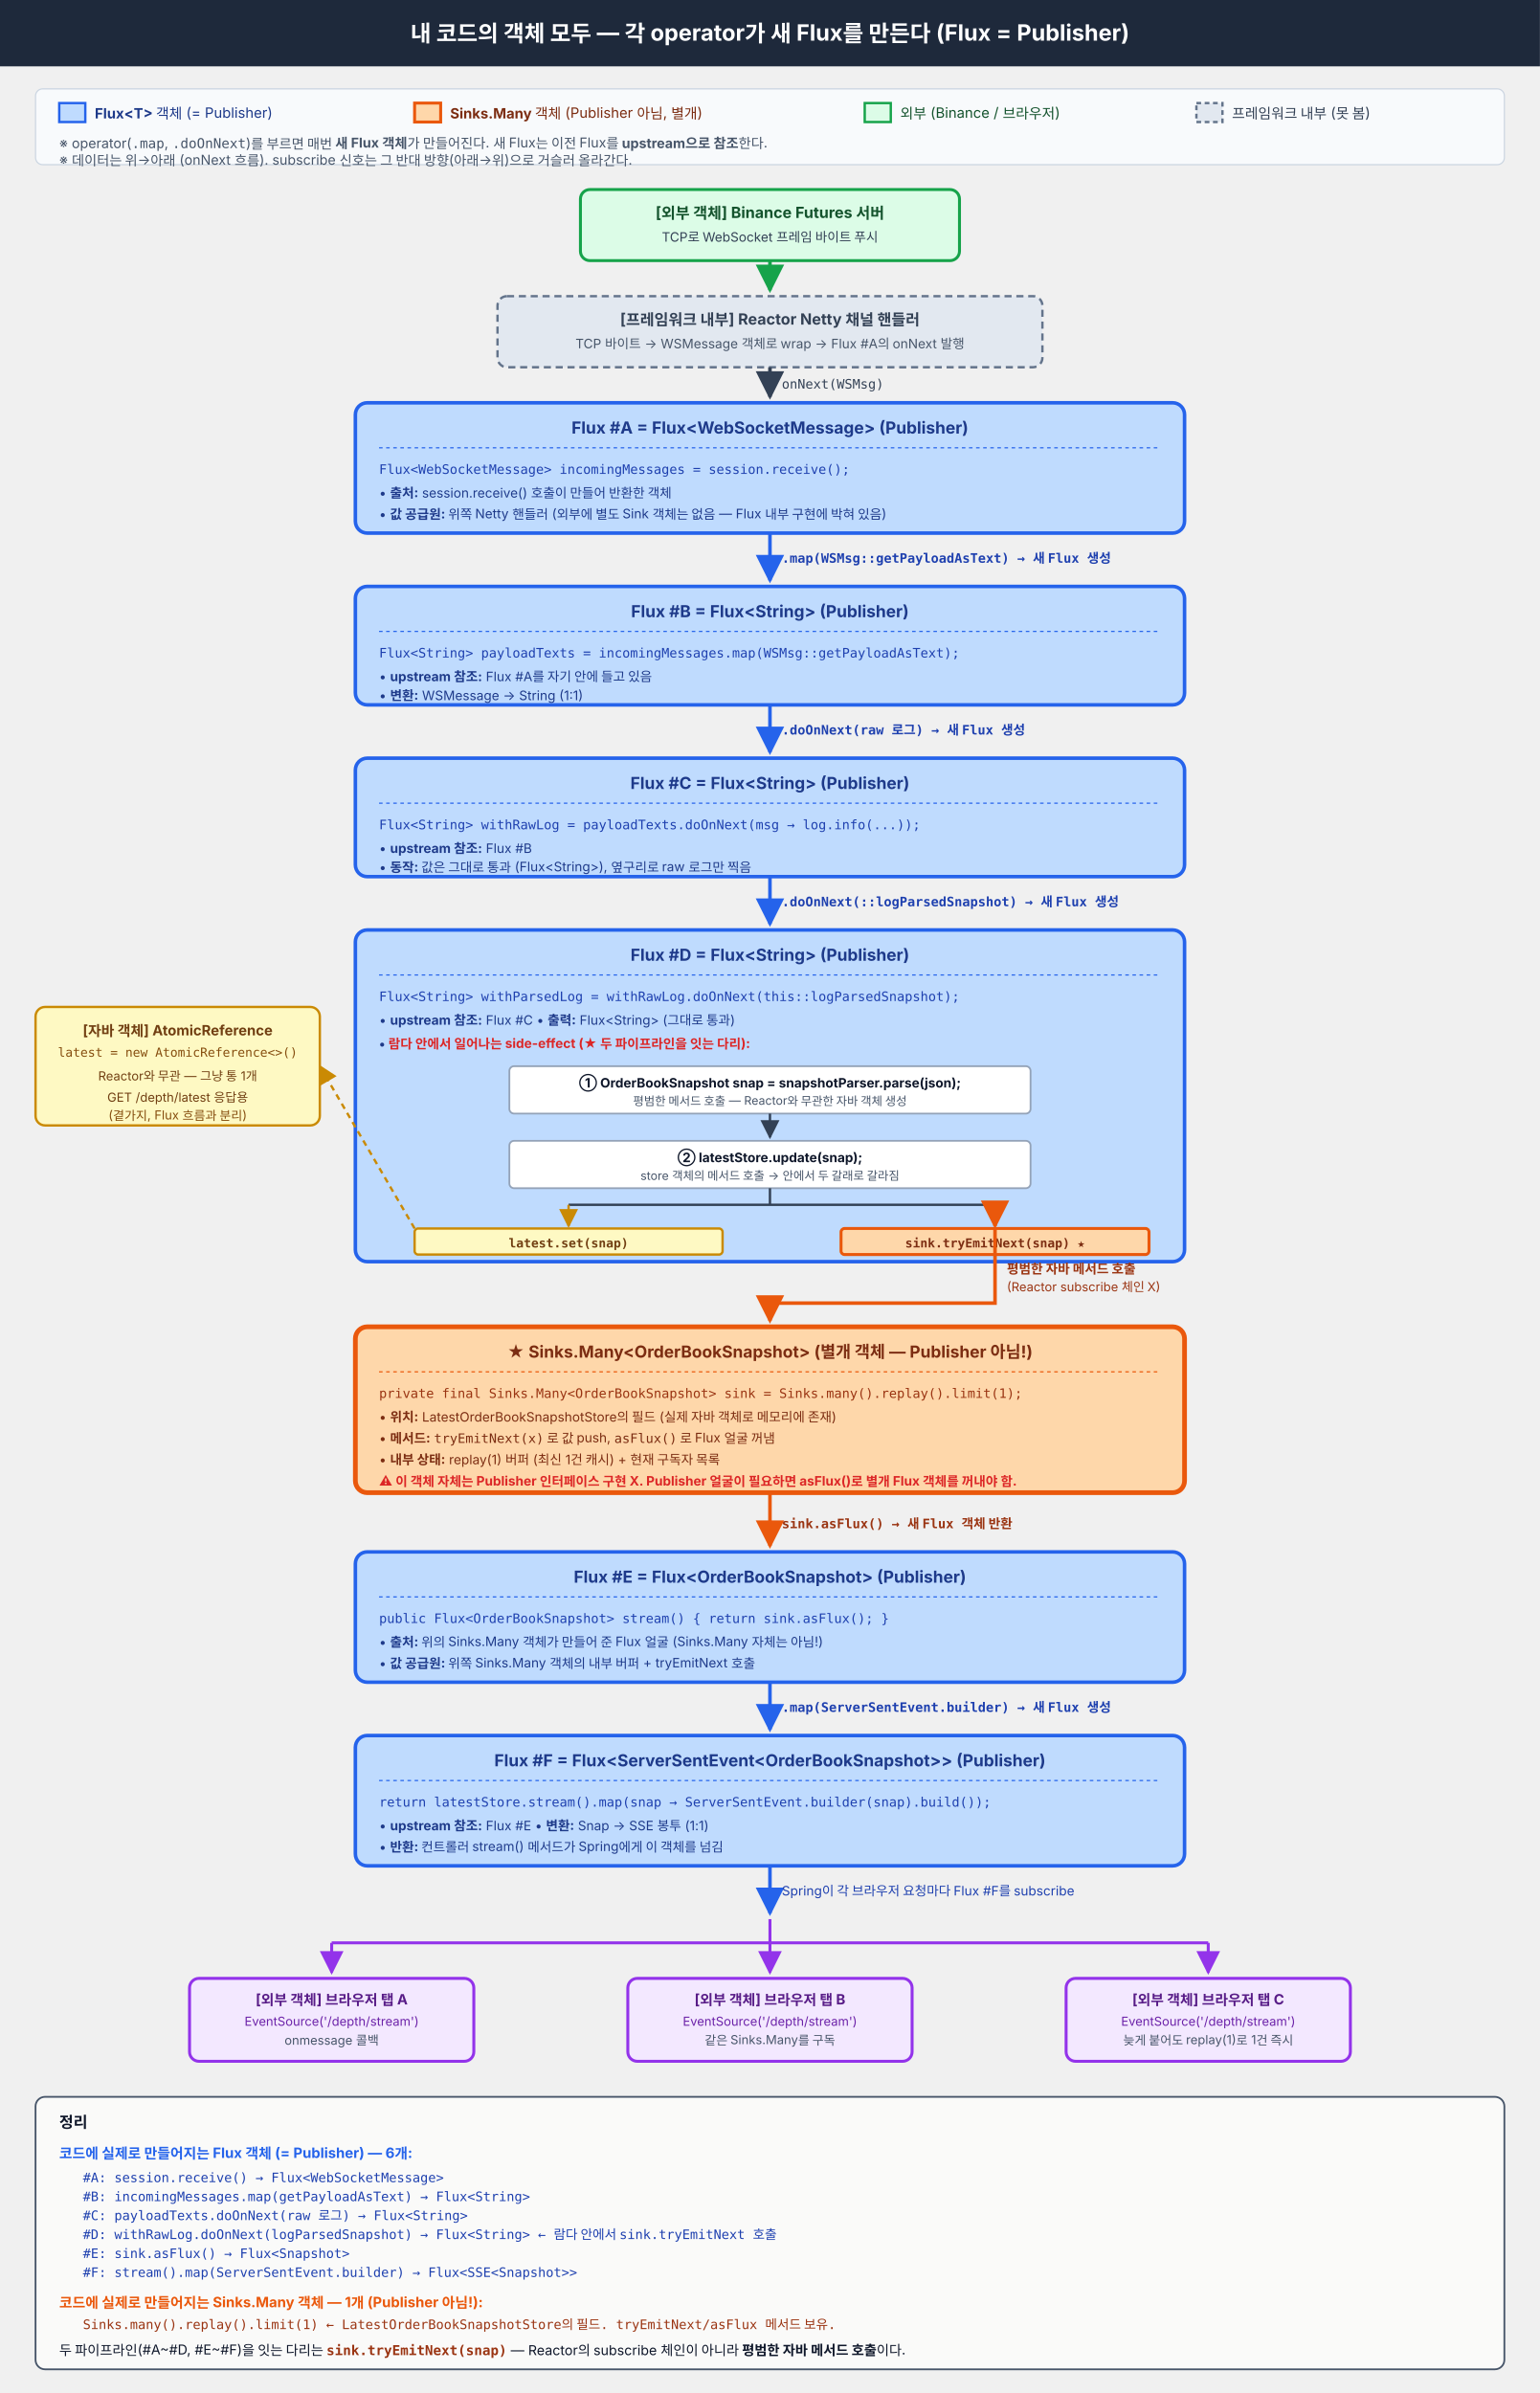
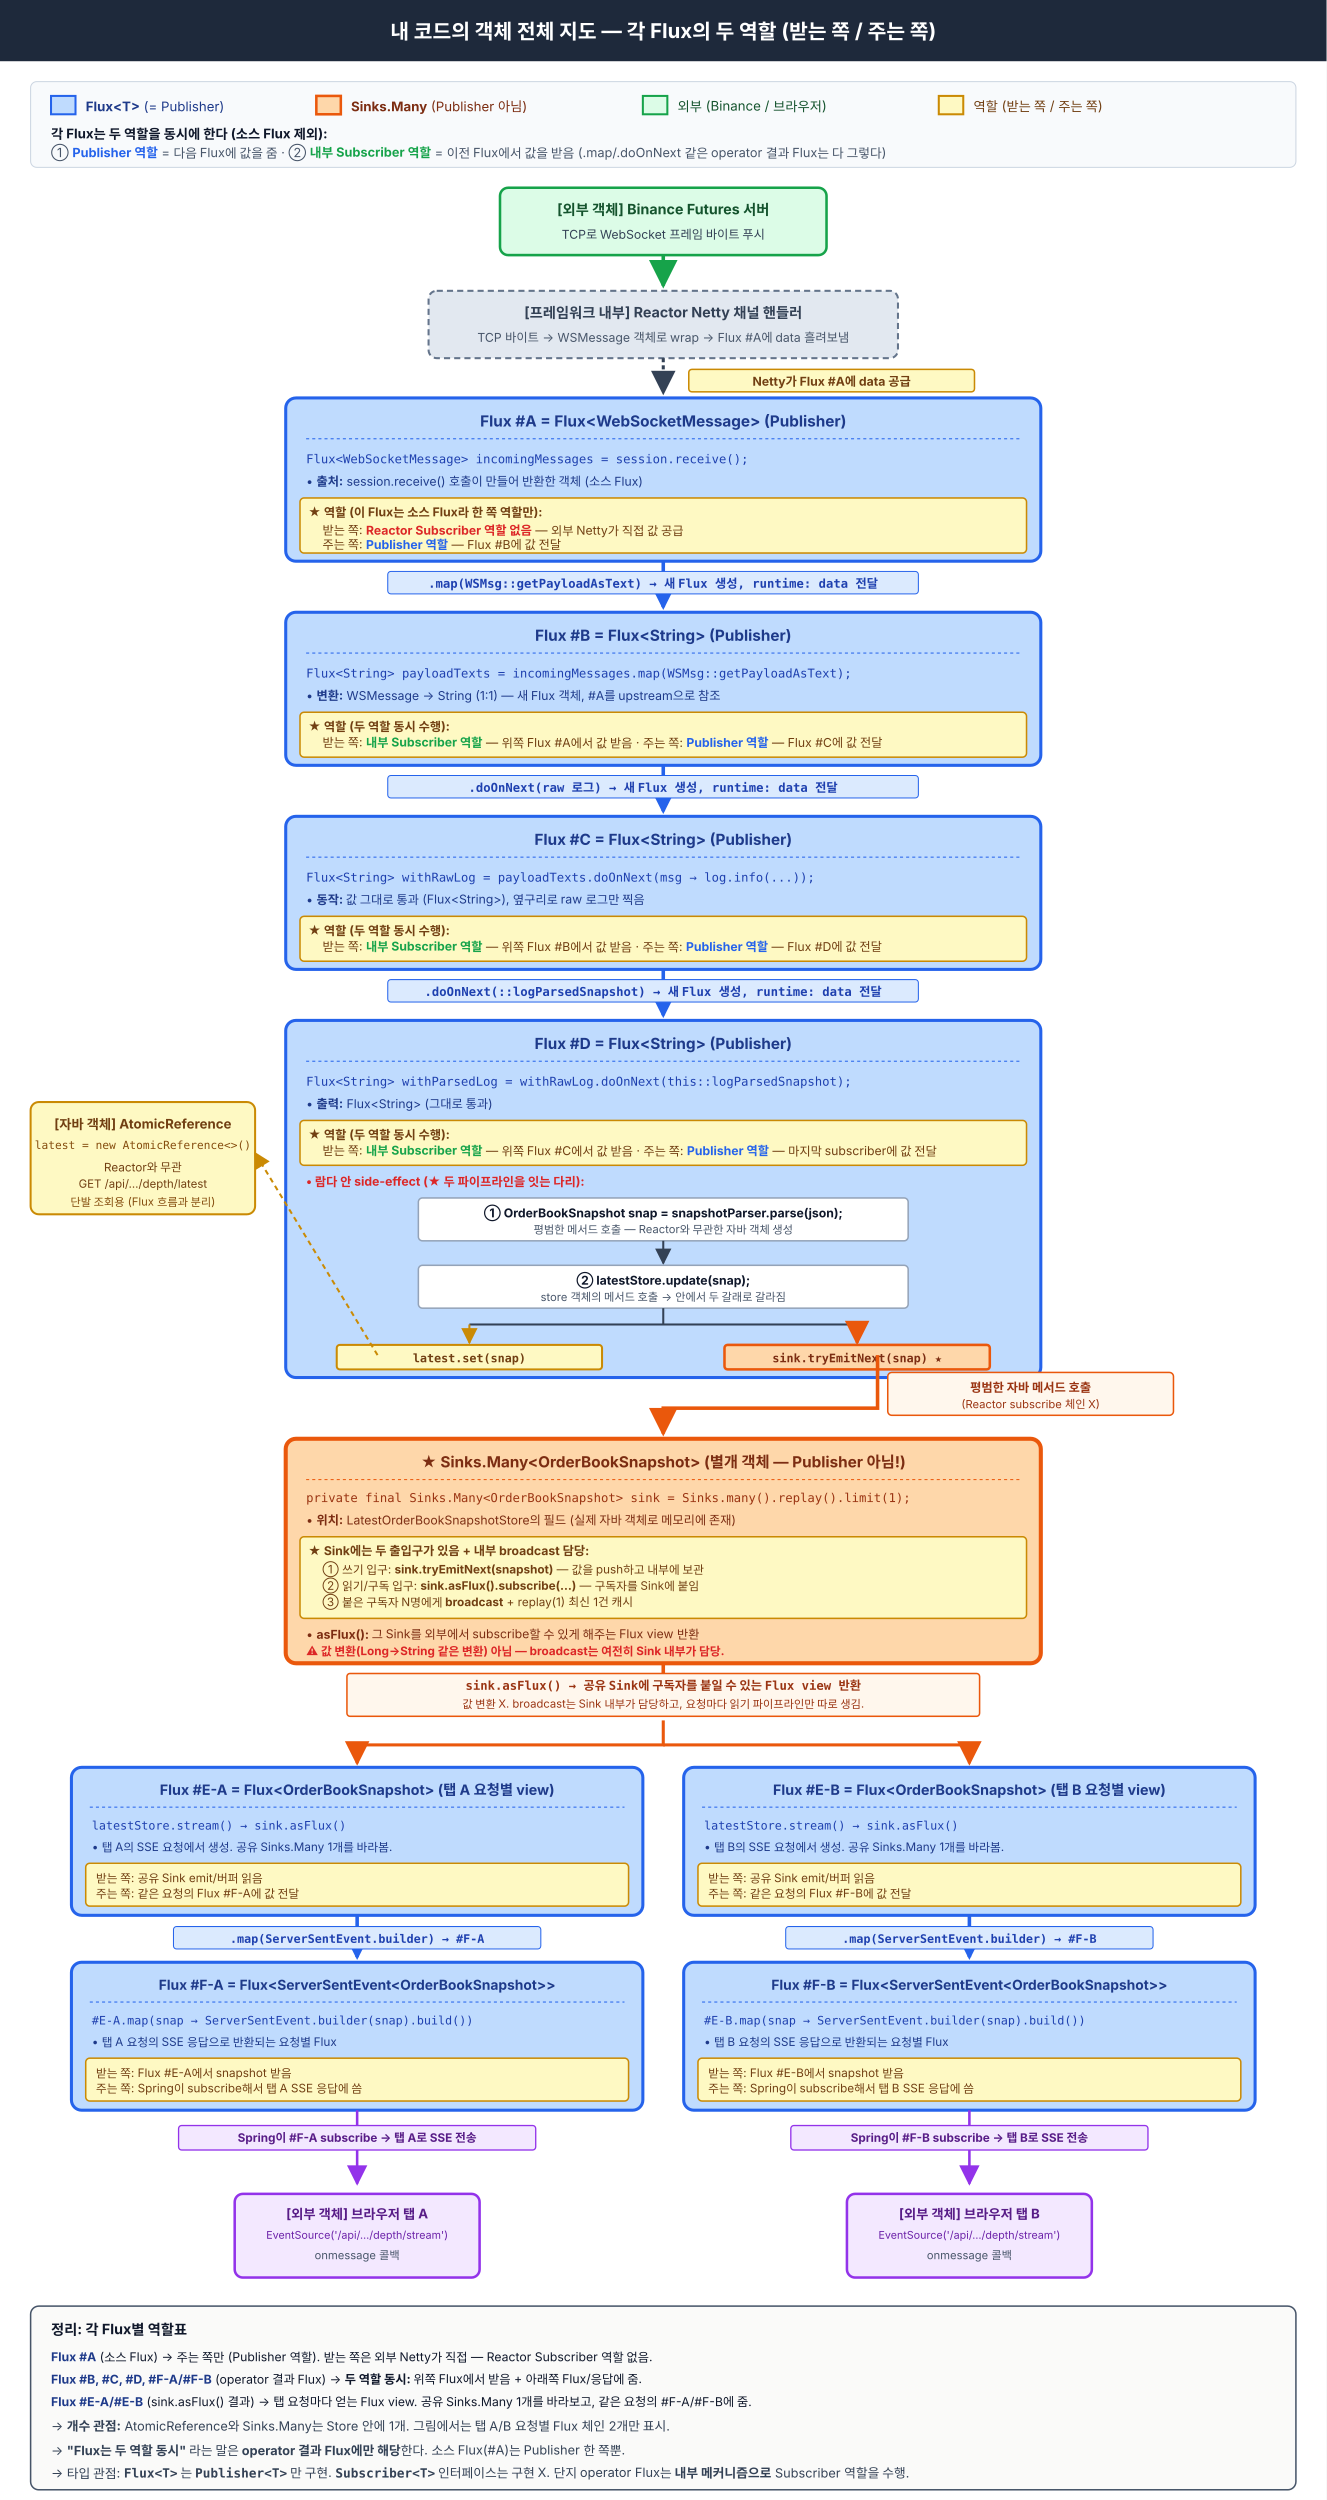
- <svg xmlns="http://www.w3.org/2000/svg" viewBox="0 0 1300 2020" font-family="ui-sans-serif, -apple-system, system-ui, sans-serif" text-rendering="geometricPrecision" shape-rendering="geometricPrecision">
+ <svg xmlns="http://www.w3.org/2000/svg" viewBox="0 0 1300 2450" font-family="ui-sans-serif, -apple-system, system-ui, sans-serif" text-rendering="geometricPrecision" shape-rendering="geometricPrecision">
  <defs>
    <marker id="arr-dark" viewBox="0 0 10 10" refX="9" refY="5" markerWidth="8" markerHeight="8" orient="auto">
      <path d="M0,0 L10,5 L0,10 z" fill="#334155" />
    </marker>
    <marker id="arr-orange" viewBox="0 0 10 10" refX="9" refY="5" markerWidth="8" markerHeight="8" orient="auto">
      <path d="M0,0 L10,5 L0,10 z" fill="#ea580c" />
    </marker>
    <marker id="arr-blue" viewBox="0 0 10 10" refX="9" refY="5" markerWidth="8" markerHeight="8" orient="auto">
      <path d="M0,0 L10,5 L0,10 z" fill="#2563eb" />
    </marker>
    <marker id="arr-green" viewBox="0 0 10 10" refX="9" refY="5" markerWidth="8" markerHeight="8" orient="auto">
      <path d="M0,0 L10,5 L0,10 z" fill="#16a34a" />
    </marker>
    <marker id="arr-purple" viewBox="0 0 10 10" refX="9" refY="5" markerWidth="8" markerHeight="8" orient="auto">
      <path d="M0,0 L10,5 L0,10 z" fill="#9333ea" />
    </marker>
    <marker id="arr-yellow" viewBox="0 0 10 10" refX="9" refY="5" markerWidth="8" markerHeight="8" orient="auto">
      <path d="M0,0 L10,5 L0,10 z" fill="#ca8a04" />
    </marker>
  </defs>
-   <rect x="0" y="0" width="1300" height="56" fill="#1e293b" />
-   <text x="650" y="35" text-anchor="middle" font-size="19" font-weight="700" fill="white">
-     내 코드의 객체 모두 — 각 operator가 새 Flux를 만든다 (Flux = Publisher)
+   <rect x="0" y="0" width="1300" height="2450" fill="#ffffff" />
+   <rect x="0" y="0" width="1300" height="60" fill="#1e293b" />
+   <text x="650" y="38" text-anchor="middle" font-size="20" font-weight="700" fill="white">
+     내 코드의 객체 전체 지도 — 각 Flux의 두 역할 (받는 쪽 / 주는 쪽)
  </text>
-   <g transform="translate(30, 75)">
-     <rect width="1240" height="64" fill="#f8fafc" stroke="#cbd5e1" stroke-width="1" rx="6" />
-     <rect x="20" y="12" width="22" height="16" fill="#bfdbfe" stroke="#2563eb" stroke-width="2" />
-     <text x="50" y="25" font-size="12" fill="#1e3a8a">
-       <tspan font-weight="700">Flux&lt;T&gt;</tspan> 객체 (= Publisher)</text>
-     <rect x="320" y="12" width="22" height="16" fill="#fed7aa" stroke="#ea580c" stroke-width="2.5" />
-     <text x="350" y="25" font-size="12" fill="#7c2d12">
-       <tspan font-weight="700">Sinks.Many</tspan> 객체 (Publisher 아님, 별개)</text>
-     <rect x="700" y="12" width="22" height="16" fill="#dcfce7" stroke="#16a34a" stroke-width="2" />
-     <text x="730" y="25" font-size="12" fill="#14532d">외부 (Binance / 브라우저)</text>
-     <rect x="980" y="12" width="22" height="16" fill="#e2e8f0" stroke="#64748b" stroke-width="2" stroke-dasharray="4 3" />
-     <text x="1010" y="25" font-size="12" fill="#334155">프레임워크 내부 (못 봄)</text>
-     <text x="20" y="50" font-size="11.5" fill="#475569">
-       ※ operator(<tspan font-family="ui-monospace, monospace">.map</tspan>, <tspan font-family="ui-monospace, monospace">.doOnNext</tspan>)를 부르면 매번 <tspan font-weight="700">새 Flux 객체</tspan>가 만들어진다. 새 Flux는 이전 Flux를 <tspan font-weight="700">upstream으로 참조</tspan>한다.
-     </text>
-     <text x="20" y="64" font-size="11.5" fill="#475569">
-       ※ 데이터는 위→아래 (onNext 흐름). subscribe 신호는 그 반대 방향(아래→위)으로 거슬러 올라간다.
-     </text>
-   </g>
-   <g transform="translate(490, 160)">
-     <rect width="320" height="60" fill="#dcfce7" stroke="#16a34a" stroke-width="2.5" rx="8" />
-     <text x="160" y="24" text-anchor="middle" font-size="13" font-weight="700" fill="#14532d">[외부 객체] Binance Futures 서버</text>
-     <text x="160" y="44" text-anchor="middle" font-size="11" fill="#334155">TCP로 WebSocket 프레임 바이트 푸시</text>
-   </g>
-   <line x1="650" y1="220" x2="650" y2="245" stroke="#16a34a" stroke-width="3" marker-end="url(#arr-green)" />
-   <g transform="translate(420, 250)">
-     <rect width="460" height="60" fill="#e2e8f0" stroke="#64748b" stroke-width="2" stroke-dasharray="6 4" rx="8" />
-     <text x="230" y="24" text-anchor="middle" font-size="13" font-weight="700" fill="#334155">[프레임워크 내부] Reactor Netty 채널 핸들러</text>
-     <text x="230" y="44" text-anchor="middle" font-size="11" fill="#475569">TCP 바이트 → WSMessage 객체로 wrap → Flux #A의 onNext 발행</text>
-   </g>
-   <line x1="650" y1="310" x2="650" y2="335" stroke="#334155" stroke-width="3" stroke-dasharray="4 3" marker-end="url(#arr-dark)" />
-   <text x="660" y="328" font-size="11" font-family="ui-monospace, monospace" fill="#334155">onNext(WSMsg)</text>
-   <g transform="translate(300, 340)">
-     <rect width="700" height="110" fill="#bfdbfe" stroke="#2563eb" stroke-width="3" rx="10" />
-     <text x="350" y="26" text-anchor="middle" font-size="14" font-weight="700" fill="#1e3a8a">Flux #A = Flux&lt;WebSocketMessage&gt; (Publisher)</text>
-     <line x1="20" y1="38" x2="680" y2="38" stroke="#2563eb" stroke-width="1" stroke-dasharray="3 3" />
-     <text x="20" y="60" font-size="11" font-family="ui-monospace, monospace" fill="#1e40af">Flux&lt;WebSocketMessage&gt; incomingMessages = session.receive();</text>
-     <text x="20" y="80" font-size="11" fill="#1e3a8a">• <tspan font-weight="700">출처:</tspan> session.receive() 호출이 만들어 반환한 객체</text>
-     <text x="20" y="98" font-size="11" fill="#1e3a8a">• <tspan font-weight="700">값 공급원:</tspan> 위쪽 Netty 핸들러 (외부에 별도 Sink 객체는 없음 — Flux 내부 구현에 박혀 있음)</text>
-   </g>
-   <line x1="650" y1="450" x2="650" y2="490" stroke="#2563eb" stroke-width="3" marker-end="url(#arr-blue)" />
-   <text x="660" y="475" font-size="11" font-family="ui-monospace, monospace" font-weight="700" fill="#1e40af">.map(WSMsg::getPayloadAsText) → 새 Flux 생성</text>
-   <g transform="translate(300, 495)">
-     <rect width="700" height="100" fill="#bfdbfe" stroke="#2563eb" stroke-width="3" rx="10" />
-     <text x="350" y="26" text-anchor="middle" font-size="14" font-weight="700" fill="#1e3a8a">Flux #B = Flux&lt;String&gt; (Publisher)</text>
-     <line x1="20" y1="38" x2="680" y2="38" stroke="#2563eb" stroke-width="1" stroke-dasharray="3 3" />
-     <text x="20" y="60" font-size="11" font-family="ui-monospace, monospace" fill="#1e40af">Flux&lt;String&gt; payloadTexts = incomingMessages.map(WSMsg::getPayloadAsText);</text>
-     <text x="20" y="80" font-size="11" fill="#1e3a8a">• <tspan font-weight="700">upstream 참조:</tspan> Flux #A를 자기 안에 들고 있음</text>
-     <text x="20" y="96" font-size="11" fill="#1e3a8a">• <tspan font-weight="700">변환:</tspan> WSMessage → String (1:1)</text>
-   </g>
-   <line x1="650" y1="595" x2="650" y2="635" stroke="#2563eb" stroke-width="3" marker-end="url(#arr-blue)" />
-   <text x="660" y="620" font-size="11" font-family="ui-monospace, monospace" font-weight="700" fill="#1e40af">.doOnNext(raw 로그) → 새 Flux 생성</text>
-   <g transform="translate(300, 640)">
-     <rect width="700" height="100" fill="#bfdbfe" stroke="#2563eb" stroke-width="3" rx="10" />
-     <text x="350" y="26" text-anchor="middle" font-size="14" font-weight="700" fill="#1e3a8a">Flux #C = Flux&lt;String&gt; (Publisher)</text>
-     <line x1="20" y1="38" x2="680" y2="38" stroke="#2563eb" stroke-width="1" stroke-dasharray="3 3" />
-     <text x="20" y="60" font-size="11" font-family="ui-monospace, monospace" fill="#1e40af">Flux&lt;String&gt; withRawLog = payloadTexts.doOnNext(msg → log.info(...));</text>
-     <text x="20" y="80" font-size="11" fill="#1e3a8a">• <tspan font-weight="700">upstream 참조:</tspan> Flux #B</text>
-     <text x="20" y="96" font-size="11" fill="#1e3a8a">• <tspan font-weight="700">동작:</tspan> 값은 그대로 통과 (Flux&lt;String&gt;), 옆구리로 raw 로그만 찍음</text>
-   </g>
-   <line x1="650" y1="740" x2="650" y2="780" stroke="#2563eb" stroke-width="3" marker-end="url(#arr-blue)" />
-   <text x="660" y="765" font-size="11" font-family="ui-monospace, monospace" font-weight="700" fill="#1e40af">.doOnNext(::logParsedSnapshot) → 새 Flux 생성</text>
-   <g transform="translate(300, 785)">
-     <rect width="700" height="280" fill="#bfdbfe" stroke="#2563eb" stroke-width="3" rx="10" />
-     <text x="350" y="26" text-anchor="middle" font-size="14" font-weight="700" fill="#1e3a8a">Flux #D = Flux&lt;String&gt; (Publisher)</text>
-     <line x1="20" y1="38" x2="680" y2="38" stroke="#2563eb" stroke-width="1" stroke-dasharray="3 3" />
-     <text x="20" y="60" font-size="11" font-family="ui-monospace, monospace" fill="#1e40af">Flux&lt;String&gt; withParsedLog = withRawLog.doOnNext(this::logParsedSnapshot);</text>
-     <text x="20" y="80" font-size="11" fill="#1e3a8a">• <tspan font-weight="700">upstream 참조:</tspan> Flux #C • <tspan font-weight="700">출력:</tspan> Flux&lt;String&gt; (그대로 통과)</text>
-     <text x="20" y="100" font-size="11" font-weight="700" fill="#1e3a8a">• <tspan fill="#dc2626">람다 안에서 일어나는 side-effect (★ 두 파이프라인을 잇는 다리):</tspan>
-     </text>
-     <g transform="translate(130, 115)">
-       <rect width="440" height="40" fill="#ffffff" stroke="#94a3b8" stroke-width="1.5" rx="4" />
-       <text x="220" y="18" text-anchor="middle" font-size="11" font-weight="700" fill="#0f172a">① OrderBookSnapshot snap = snapshotParser.parse(json);</text>
-       <text x="220" y="33" text-anchor="middle" font-size="10" fill="#475569">평범한 메서드 호출 — Reactor와 무관한 자바 객체 생성</text>
-     </g>
-     <line x1="350" y1="155" x2="350" y2="175" stroke="#334155" stroke-width="2" marker-end="url(#arr-dark)" />
-     <g transform="translate(130, 178)">
-       <rect width="440" height="40" fill="#ffffff" stroke="#94a3b8" stroke-width="1.5" rx="4" />
-       <text x="220" y="18" text-anchor="middle" font-size="11" font-weight="700" fill="#0f172a">② latestStore.update(snap);</text>
-       <text x="220" y="33" text-anchor="middle" font-size="10" fill="#475569">store 객체의 메서드 호출 → 안에서 두 갈래로 갈라짐</text>
-     </g>
-     <line x1="350" y1="218" x2="350" y2="232" stroke="#334155" stroke-width="2" />
-     <line x1="180" y1="232" x2="540" y2="232" stroke="#334155" stroke-width="2" />
-     <line x1="180" y1="232" x2="180" y2="250" stroke="#ca8a04" stroke-width="2" marker-end="url(#arr-yellow)" />
-     <line x1="540" y1="232" x2="540" y2="250" stroke="#ea580c" stroke-width="3" marker-end="url(#arr-orange)" />
-     <g transform="translate(50, 252)">
-       <rect width="260" height="22" fill="#fef9c3" stroke="#ca8a04" stroke-width="2" rx="3" />
-       <text x="130" y="16" text-anchor="middle" font-size="10.5" font-family="ui-monospace, monospace" font-weight="700" fill="#713f12">latest.set(snap)</text>
-     </g>
-     <g transform="translate(410, 252)">
-       <rect width="260" height="22" fill="#fed7aa" stroke="#ea580c" stroke-width="2.5" rx="3" />
-       <text x="130" y="16" text-anchor="middle" font-size="10.5" font-family="ui-monospace, monospace" font-weight="700" fill="#7c2d12">sink.tryEmitNext(snap) ★</text>
-     </g>
-   </g>
-   <g transform="translate(30, 850)">
-     <rect width="240" height="100" fill="#fef9c3" stroke="#ca8a04" stroke-width="2" rx="8" />
-     <text x="120" y="24" text-anchor="middle" font-size="12" font-weight="700" fill="#713f12">[자바 객체] AtomicReference</text>
-     <text x="120" y="42" text-anchor="middle" font-size="10.5" font-family="ui-monospace, monospace" fill="#854d0e">latest = new AtomicReference&lt;&gt;()</text>
-     <text x="120" y="62" text-anchor="middle" font-size="10.5" fill="#713f12">Reactor와 무관 — 그냥 통 1개</text>
-     <text x="120" y="80" text-anchor="middle" font-size="10.5" fill="#713f12">GET /depth/latest 응답용</text>
-     <text x="120" y="95" text-anchor="middle" font-size="10.5" fill="#854d0e">(곁가지, Flux 흐름과 분리)</text>
-   </g>
-   <line x1="350" y1="1037" x2="270" y2="900" stroke="#ca8a04" stroke-width="2" stroke-dasharray="5 4" marker-end="url(#arr-yellow)" />
-   <path d="M 840 1037 L 840 1100 L 650 1100 L 650 1115" fill="none" stroke="#ea580c" stroke-width="3" marker-end="url(#arr-orange)" />
-   <text x="850" y="1075" font-size="11" font-family="ui-monospace, monospace" font-weight="700" fill="#9a3412">평범한 자바 메서드 호출</text>
-   <text x="850" y="1090" font-size="10.5" fill="#9a3412">(Reactor subscribe 체인 X)</text>
-   <g transform="translate(300, 1120)">
-     <rect width="700" height="140" fill="#fed7aa" stroke="#ea580c" stroke-width="4" rx="10" />
-     <text x="350" y="26" text-anchor="middle" font-size="14" font-weight="700" fill="#7c2d12">★ Sinks.Many&lt;OrderBookSnapshot&gt; (별개 객체 — Publisher 아님!)</text>
-     <line x1="20" y1="38" x2="680" y2="38" stroke="#ea580c" stroke-width="1" stroke-dasharray="3 3" />
-     <text x="20" y="60" font-size="11" font-family="ui-monospace, monospace" fill="#9a3412">private final Sinks.Many&lt;OrderBookSnapshot&gt; sink = Sinks.many().replay().limit(1);</text>
-     <text x="20" y="80" font-size="11" fill="#7c2d12">• <tspan font-weight="700">위치:</tspan> LatestOrderBookSnapshotStore의 필드 (실제 자바 객체로 메모리에 존재)</text>
-     <text x="20" y="98" font-size="11" fill="#7c2d12">• <tspan font-weight="700">메서드:</tspan>
-       <tspan font-family="ui-monospace, monospace">tryEmitNext(x)</tspan> 로 값 push, <tspan font-family="ui-monospace, monospace">asFlux()</tspan> 로 Flux 얼굴 꺼냄</text>
-     <text x="20" y="116" font-size="11" fill="#7c2d12">• <tspan font-weight="700">내부 상태:</tspan> replay(1) 버퍼 (최신 1건 캐시) + 현재 구독자 목록</text>
-     <text x="20" y="134" font-size="11" font-weight="700" fill="#dc2626">⚠ 이 객체 자체는 Publisher 인터페이스 구현 X. Publisher 얼굴이 필요하면 asFlux()로 별개 Flux 객체를 꺼내야 함.</text>
-   </g>
-   <line x1="650" y1="1260" x2="650" y2="1305" stroke="#ea580c" stroke-width="3" marker-end="url(#arr-orange)" />
-   <text x="660" y="1290" font-size="11" font-family="ui-monospace, monospace" font-weight="700" fill="#9a3412">sink.asFlux() → 새 Flux 객체 반환</text>
-   <g transform="translate(300, 1310)">
-     <rect width="700" height="110" fill="#bfdbfe" stroke="#2563eb" stroke-width="3" rx="10" />
-     <text x="350" y="26" text-anchor="middle" font-size="14" font-weight="700" fill="#1e3a8a">Flux #E = Flux&lt;OrderBookSnapshot&gt; (Publisher)</text>
-     <line x1="20" y1="38" x2="680" y2="38" stroke="#2563eb" stroke-width="1" stroke-dasharray="3 3" />
-     <text x="20" y="60" font-size="11" font-family="ui-monospace, monospace" fill="#1e40af">public Flux&lt;OrderBookSnapshot&gt; stream() { return sink.asFlux(); }</text>
-     <text x="20" y="80" font-size="11" fill="#1e3a8a">• <tspan font-weight="700">출처:</tspan> 위의 Sinks.Many 객체가 만들어 준 Flux 얼굴 (Sinks.Many 자체는 아님!)</text>
-     <text x="20" y="98" font-size="11" fill="#1e3a8a">• <tspan font-weight="700">값 공급원:</tspan> 위쪽 Sinks.Many 객체의 내부 버퍼 + tryEmitNext 호출</text>
-   </g>
-   <line x1="650" y1="1420" x2="650" y2="1460" stroke="#2563eb" stroke-width="3" marker-end="url(#arr-blue)" />
-   <text x="660" y="1445" font-size="11" font-family="ui-monospace, monospace" font-weight="700" fill="#1e40af">.map(ServerSentEvent.builder) → 새 Flux 생성</text>
-   <g transform="translate(300, 1465)">
-     <rect width="700" height="110" fill="#bfdbfe" stroke="#2563eb" stroke-width="3" rx="10" />
-     <text x="350" y="26" text-anchor="middle" font-size="14" font-weight="700" fill="#1e3a8a">Flux #F = Flux&lt;ServerSentEvent&lt;OrderBookSnapshot&gt;&gt; (Publisher)</text>
-     <line x1="20" y1="38" x2="680" y2="38" stroke="#2563eb" stroke-width="1" stroke-dasharray="3 3" />
-     <text x="20" y="60" font-size="11" font-family="ui-monospace, monospace" fill="#1e40af">return latestStore.stream().map(snap → ServerSentEvent.builder(snap).build());</text>
-     <text x="20" y="80" font-size="11" fill="#1e3a8a">• <tspan font-weight="700">upstream 참조:</tspan> Flux #E • <tspan font-weight="700">변환:</tspan> Snap → SSE 봉투 (1:1)</text>
-     <text x="20" y="98" font-size="11" fill="#1e3a8a">• <tspan font-weight="700">반환:</tspan> 컨트롤러 stream() 메서드가 Spring에게 이 객체를 넘김</text>
-   </g>
-   <line x1="650" y1="1575" x2="650" y2="1615" stroke="#2563eb" stroke-width="3" marker-end="url(#arr-blue)" />
-   <text x="660" y="1600" font-size="11" fill="#1e40af">Spring이 각 브라우저 요청마다 Flux #F를 subscribe</text>
-   <line x1="650" y1="1620" x2="650" y2="1640" stroke="#9333ea" stroke-width="2.5" />
-   <line x1="280" y1="1640" x2="1020" y2="1640" stroke="#9333ea" stroke-width="2.5" />
-   <line x1="280" y1="1640" x2="280" y2="1665" stroke="#9333ea" stroke-width="2.5" marker-end="url(#arr-purple)" />
-   <line x1="650" y1="1640" x2="650" y2="1665" stroke="#9333ea" stroke-width="2.5" marker-end="url(#arr-purple)" />
-   <line x1="1020" y1="1640" x2="1020" y2="1665" stroke="#9333ea" stroke-width="2.5" marker-end="url(#arr-purple)" />
-   <g transform="translate(160, 1670)">
-     <rect width="240" height="70" fill="#f3e8ff" stroke="#9333ea" stroke-width="2.5" rx="8" />
-     <text x="120" y="22" text-anchor="middle" font-size="12" font-weight="700" fill="#581c87">[외부 객체] 브라우저 탭 A</text>
-     <text x="120" y="40" text-anchor="middle" font-size="10.5" fill="#6b21a8">EventSource('/depth/stream')</text>
-     <text x="120" y="56" text-anchor="middle" font-size="10.5" fill="#475569">onmessage 콜백</text>
-   </g>
-   <g transform="translate(530, 1670)">
-     <rect width="240" height="70" fill="#f3e8ff" stroke="#9333ea" stroke-width="2.5" rx="8" />
-     <text x="120" y="22" text-anchor="middle" font-size="12" font-weight="700" fill="#581c87">[외부 객체] 브라우저 탭 B</text>
-     <text x="120" y="40" text-anchor="middle" font-size="10.5" fill="#6b21a8">EventSource('/depth/stream')</text>
-     <text x="120" y="56" text-anchor="middle" font-size="10.5" fill="#475569">같은 Sinks.Many를 구독</text>
-   </g>
-   <g transform="translate(900, 1670)">
-     <rect width="240" height="70" fill="#f3e8ff" stroke="#9333ea" stroke-width="2.5" rx="8" />
-     <text x="120" y="22" text-anchor="middle" font-size="12" font-weight="700" fill="#581c87">[외부 객체] 브라우저 탭 C</text>
-     <text x="120" y="40" text-anchor="middle" font-size="10.5" fill="#6b21a8">EventSource('/depth/stream')</text>
-     <text x="120" y="56" text-anchor="middle" font-size="10.5" fill="#475569">늦게 붙어도 replay(1)로 1건 즉시</text>
-   </g>
-   <g transform="translate(30, 1770)">
-     <rect width="1240" height="230" fill="#fafaf9" stroke="#475569" stroke-width="1.5" rx="8" />
-     <text x="20" y="26" font-size="13" font-weight="700" fill="#0f172a">정리</text>
-     <text x="20" y="52" font-size="12" font-weight="700" fill="#2563eb">코드에 실제로 만들어지는 Flux 객체 (= Publisher) — 6개:</text>
-     <text x="40" y="72" font-size="11" font-family="ui-monospace, monospace" fill="#1e40af">
-       #A: session.receive()                                       → Flux&lt;WebSocketMessage&gt;
-     </text>
-     <text x="40" y="88" font-size="11" font-family="ui-monospace, monospace" fill="#1e40af">
-       #B: incomingMessages.map(getPayloadAsText)                  → Flux&lt;String&gt;
-     </text>
-     <text x="40" y="104" font-size="11" font-family="ui-monospace, monospace" fill="#1e40af">
-       #C: payloadTexts.doOnNext(raw 로그)                          → Flux&lt;String&gt;
-     </text>
-     <text x="40" y="120" font-size="11" font-family="ui-monospace, monospace" fill="#1e40af">
-       #D: withRawLog.doOnNext(logParsedSnapshot)                  → Flux&lt;String&gt;   ← 람다 안에서 sink.tryEmitNext 호출
-     </text>
-     <text x="40" y="136" font-size="11" font-family="ui-monospace, monospace" fill="#1e40af">
-       #E: sink.asFlux()                                           → Flux&lt;Snapshot&gt;
-     </text>
-     <text x="40" y="152" font-size="11" font-family="ui-monospace, monospace" fill="#1e40af">
-       #F: stream().map(ServerSentEvent.builder)                   → Flux&lt;SSE&lt;Snapshot&gt;&gt;
-     </text>
-     <text x="20" y="178" font-size="12" font-weight="700" fill="#ea580c">코드에 실제로 만들어지는 Sinks.Many 객체 — 1개 (Publisher 아님!):</text>
-     <text x="40" y="196" font-size="11" font-family="ui-monospace, monospace" fill="#9a3412">
-       Sinks.many().replay().limit(1)  ← LatestOrderBookSnapshotStore의 필드. tryEmitNext/asFlux 메서드 보유.
-     </text>
-     <text x="20" y="218" font-size="11.5" fill="#0f172a">
-       두 파이프라인(#A~#D, #E~#F)을 잇는 다리는 <tspan font-weight="700" font-family="ui-monospace, monospace" fill="#9a3412">sink.tryEmitNext(snap)</tspan> — Reactor의 subscribe 체인이 아니라 <tspan font-weight="700">평범한 자바 메서드 호출</tspan>이다.
+   <g transform="translate(30, 80)">
+     <rect width="1240" height="84" fill="#f8fafc" stroke="#cbd5e1" stroke-width="1" rx="6" />
+     <rect x="20" y="14" width="24" height="18" fill="#bfdbfe" stroke="#2563eb" stroke-width="2" />
+     <text x="54" y="29" font-size="13" fill="#1e3a8a">
+       <tspan font-weight="700">Flux&lt;T&gt;</tspan> (= Publisher)</text>
+     <rect x="280" y="14" width="24" height="18" fill="#fed7aa" stroke="#ea580c" stroke-width="2.5" />
+     <text x="314" y="29" font-size="13" fill="#7c2d12">
+       <tspan font-weight="700">Sinks.Many</tspan> (Publisher 아님)</text>
+     <rect x="600" y="14" width="24" height="18" fill="#dcfce7" stroke="#16a34a" stroke-width="2" />
+     <text x="634" y="29" font-size="13" fill="#14532d">외부 (Binance / 브라우저)</text>
+     <rect x="890" y="14" width="24" height="18" fill="#fef9c3" stroke="#ca8a04" stroke-width="2" />
+     <text x="924" y="29" font-size="13" fill="#713f12">역할 (받는 쪽 / 주는 쪽)</text>
+     <text x="20" y="56" font-size="13" font-weight="700" fill="#0f172a">각 Flux는 두 역할을 동시에 한다 (소스 Flux 제외):</text>
+     <text x="20" y="74" font-size="12.5" fill="#475569">
+       ① <tspan font-weight="700" fill="#2563eb">Publisher 역할</tspan> = 다음 Flux에 값을 줌  ·  ② <tspan font-weight="700" fill="#16a34a">내부 Subscriber 역할</tspan> = 이전 Flux에서 값을 받음 (.map/.doOnNext 같은 operator 결과 Flux는 다 그렇다)
+     </text>
+   </g>
+   <g transform="translate(490, 184)">
+     <rect width="320" height="66" fill="#dcfce7" stroke="#16a34a" stroke-width="2.5" rx="8" />
+     <text x="160" y="26" text-anchor="middle" font-size="14" font-weight="700" fill="#14532d">[외부 객체] Binance Futures 서버</text>
+     <text x="160" y="50" text-anchor="middle" font-size="12" fill="#334155">TCP로 WebSocket 프레임 바이트 푸시</text>
+   </g>
+   <line x1="650" y1="250" x2="650" y2="280" stroke="#16a34a" stroke-width="3.5" marker-end="url(#arr-green)" />
+   <g transform="translate(420, 285)">
+     <rect width="460" height="66" fill="#e2e8f0" stroke="#64748b" stroke-width="2" stroke-dasharray="6 4" rx="8" />
+     <text x="230" y="26" text-anchor="middle" font-size="14" font-weight="700" fill="#334155">[프레임워크 내부] Reactor Netty 채널 핸들러</text>
+     <text x="230" y="50" text-anchor="middle" font-size="12" fill="#475569">TCP 바이트 → WSMessage 객체로 wrap → Flux #A에 data 흘려보냄</text>
+   </g>
+   <line x1="650" y1="351" x2="650" y2="385" stroke="#334155" stroke-width="3" stroke-dasharray="4 3" marker-end="url(#arr-dark)" />
+   <rect x="675" y="362" width="280" height="22" fill="#fef9c3" stroke="#ca8a04" stroke-width="1.5" rx="3" />
+   <text x="815" y="378" text-anchor="middle" font-size="12" font-weight="700" fill="#713f12">Netty가 Flux #A에 data 공급</text>
+   <g transform="translate(280, 390)">
+     <rect width="740" height="160" fill="#bfdbfe" stroke="#2563eb" stroke-width="3" rx="10" />
+     <text x="370" y="28" text-anchor="middle" font-size="15" font-weight="700" fill="#1e3a8a">Flux #A = Flux&lt;WebSocketMessage&gt; (Publisher)</text>
+     <line x1="20" y1="40" x2="720" y2="40" stroke="#2563eb" stroke-width="1" stroke-dasharray="3 3" />
+     <text x="20" y="64" font-size="12" font-family="ui-monospace, monospace" fill="#1e40af">Flux&lt;WebSocketMessage&gt; incomingMessages = session.receive();</text>
+     <text x="20" y="86" font-size="12" fill="#1e3a8a">• <tspan font-weight="700">출처:</tspan> session.receive() 호출이 만들어 반환한 객체 (소스 Flux)</text>
+     <rect x="14" y="98" width="712" height="54" fill="#fef9c3" stroke="#ca8a04" stroke-width="1.5" rx="4" />
+     <text x="22" y="116" font-size="12" font-weight="700" fill="#713f12">★ 역할 (이 Flux는 소스 Flux라 한 쪽 역할만):</text>
+     <text x="36" y="134" font-size="12" fill="#713f12">받는 쪽: <tspan font-weight="700" fill="#dc2626">Reactor Subscriber 역할 없음</tspan> — 외부 Netty가 직접 값 공급</text>
+     <text x="36" y="148" font-size="12" fill="#713f12">주는 쪽: <tspan font-weight="700" fill="#2563eb">Publisher 역할</tspan> — Flux #B에 값 전달</text>
+   </g>
+   <line x1="650" y1="550" x2="650" y2="595" stroke="#2563eb" stroke-width="3.5" marker-end="url(#arr-blue)" />
+   <rect x="380" y="560" width="520" height="22" fill="#dbeafe" stroke="#2563eb" stroke-width="1" rx="3" />
+   <text x="640" y="576" text-anchor="middle" font-size="12" font-family="ui-monospace, monospace" font-weight="700" fill="#1e40af">.map(WSMsg::getPayloadAsText) → 새 Flux 생성, runtime: data 전달</text>
+   <g transform="translate(280, 600)">
+     <rect width="740" height="150" fill="#bfdbfe" stroke="#2563eb" stroke-width="3" rx="10" />
+     <text x="370" y="28" text-anchor="middle" font-size="15" font-weight="700" fill="#1e3a8a">Flux #B = Flux&lt;String&gt; (Publisher)</text>
+     <line x1="20" y1="40" x2="720" y2="40" stroke="#2563eb" stroke-width="1" stroke-dasharray="3 3" />
+     <text x="20" y="64" font-size="12" font-family="ui-monospace, monospace" fill="#1e40af">Flux&lt;String&gt; payloadTexts = incomingMessages.map(WSMsg::getPayloadAsText);</text>
+     <text x="20" y="86" font-size="12" fill="#1e3a8a">• <tspan font-weight="700">변환:</tspan> WSMessage → String (1:1) — 새 Flux 객체, #A를 upstream으로 참조</text>
+     <rect x="14" y="98" width="712" height="44" fill="#fef9c3" stroke="#ca8a04" stroke-width="1.5" rx="4" />
+     <text x="22" y="116" font-size="12" font-weight="700" fill="#713f12">★ 역할 (두 역할 동시 수행):</text>
+     <text x="36" y="132" font-size="12" fill="#713f12">받는 쪽: <tspan font-weight="700" fill="#16a34a">내부 Subscriber 역할</tspan> — 위쪽 Flux #A에서 값 받음  ·  주는 쪽: <tspan font-weight="700" fill="#2563eb">Publisher 역할</tspan> — Flux #C에 값 전달</text>
+   </g>
+   <line x1="650" y1="750" x2="650" y2="795" stroke="#2563eb" stroke-width="3.5" marker-end="url(#arr-blue)" />
+   <rect x="380" y="760" width="520" height="22" fill="#dbeafe" stroke="#2563eb" stroke-width="1" rx="3" />
+   <text x="640" y="776" text-anchor="middle" font-size="12" font-family="ui-monospace, monospace" font-weight="700" fill="#1e40af">.doOnNext(raw 로그) → 새 Flux 생성, runtime: data 전달</text>
+   <g transform="translate(280, 800)">
+     <rect width="740" height="150" fill="#bfdbfe" stroke="#2563eb" stroke-width="3" rx="10" />
+     <text x="370" y="28" text-anchor="middle" font-size="15" font-weight="700" fill="#1e3a8a">Flux #C = Flux&lt;String&gt; (Publisher)</text>
+     <line x1="20" y1="40" x2="720" y2="40" stroke="#2563eb" stroke-width="1" stroke-dasharray="3 3" />
+     <text x="20" y="64" font-size="12" font-family="ui-monospace, monospace" fill="#1e40af">Flux&lt;String&gt; withRawLog = payloadTexts.doOnNext(msg → log.info(...));</text>
+     <text x="20" y="86" font-size="12" fill="#1e3a8a">• <tspan font-weight="700">동작:</tspan> 값 그대로 통과 (Flux&lt;String&gt;), 옆구리로 raw 로그만 찍음</text>
+     <rect x="14" y="98" width="712" height="44" fill="#fef9c3" stroke="#ca8a04" stroke-width="1.5" rx="4" />
+     <text x="22" y="116" font-size="12" font-weight="700" fill="#713f12">★ 역할 (두 역할 동시 수행):</text>
+     <text x="36" y="132" font-size="12" fill="#713f12">받는 쪽: <tspan font-weight="700" fill="#16a34a">내부 Subscriber 역할</tspan> — 위쪽 Flux #B에서 값 받음  ·  주는 쪽: <tspan font-weight="700" fill="#2563eb">Publisher 역할</tspan> — Flux #D에 값 전달</text>
+   </g>
+   <line x1="650" y1="950" x2="650" y2="995" stroke="#2563eb" stroke-width="3.5" marker-end="url(#arr-blue)" />
+   <rect x="380" y="960" width="520" height="22" fill="#dbeafe" stroke="#2563eb" stroke-width="1" rx="3" />
+   <text x="640" y="976" text-anchor="middle" font-size="12" font-family="ui-monospace, monospace" font-weight="700" fill="#1e40af">.doOnNext(::logParsedSnapshot) → 새 Flux 생성, runtime: data 전달</text>
+   <g transform="translate(280, 1000)">
+     <rect width="740" height="350" fill="#bfdbfe" stroke="#2563eb" stroke-width="3" rx="10" />
+     <text x="370" y="28" text-anchor="middle" font-size="15" font-weight="700" fill="#1e3a8a">Flux #D = Flux&lt;String&gt; (Publisher)</text>
+     <line x1="20" y1="40" x2="720" y2="40" stroke="#2563eb" stroke-width="1" stroke-dasharray="3 3" />
+     <text x="20" y="64" font-size="12" font-family="ui-monospace, monospace" fill="#1e40af">Flux&lt;String&gt; withParsedLog = withRawLog.doOnNext(this::logParsedSnapshot);</text>
+     <text x="20" y="86" font-size="12" fill="#1e3a8a">• <tspan font-weight="700">출력:</tspan> Flux&lt;String&gt; (그대로 통과)</text>
+     <rect x="14" y="98" width="712" height="44" fill="#fef9c3" stroke="#ca8a04" stroke-width="1.5" rx="4" />
+     <text x="22" y="116" font-size="12" font-weight="700" fill="#713f12">★ 역할 (두 역할 동시 수행):</text>
+     <text x="36" y="132" font-size="12" fill="#713f12">받는 쪽: <tspan font-weight="700" fill="#16a34a">내부 Subscriber 역할</tspan> — 위쪽 Flux #C에서 값 받음  ·  주는 쪽: <tspan font-weight="700" fill="#2563eb">Publisher 역할</tspan> — 마지막 subscriber에 값 전달</text>
+     <text x="20" y="162" font-size="12" font-weight="700" fill="#dc2626">• 람다 안 side-effect (★ 두 파이프라인을 잇는 다리):</text>
+     <g transform="translate(130, 174)">
+       <rect width="480" height="42" fill="#ffffff" stroke="#94a3b8" stroke-width="1.5" rx="4" />
+       <text x="240" y="19" text-anchor="middle" font-size="12" font-weight="700" fill="#0f172a">① OrderBookSnapshot snap = snapshotParser.parse(json);</text>
+       <text x="240" y="35" text-anchor="middle" font-size="11" fill="#475569">평범한 메서드 호출 — Reactor와 무관한 자바 객체 생성</text>
+     </g>
+     <line x1="370" y1="216" x2="370" y2="238" stroke="#334155" stroke-width="2" marker-end="url(#arr-dark)" />
+     <g transform="translate(130, 240)">
+       <rect width="480" height="42" fill="#ffffff" stroke="#94a3b8" stroke-width="1.5" rx="4" />
+       <text x="240" y="19" text-anchor="middle" font-size="12" font-weight="700" fill="#0f172a">② latestStore.update(snap);</text>
+       <text x="240" y="35" text-anchor="middle" font-size="11" fill="#475569">store 객체의 메서드 호출 → 안에서 두 갈래로 갈라짐</text>
+     </g>
+     <line x1="370" y1="282" x2="370" y2="298" stroke="#334155" stroke-width="2" />
+     <line x1="180" y1="298" x2="560" y2="298" stroke="#334155" stroke-width="2" />
+     <line x1="180" y1="298" x2="180" y2="316" stroke="#ca8a04" stroke-width="2" marker-end="url(#arr-yellow)" />
+     <line x1="560" y1="298" x2="560" y2="316" stroke="#ea580c" stroke-width="3" marker-end="url(#arr-orange)" />
+     <g transform="translate(50, 318)">
+       <rect width="260" height="24" fill="#fef9c3" stroke="#ca8a04" stroke-width="2" rx="3" />
+       <text x="130" y="17" text-anchor="middle" font-size="11.5" font-family="ui-monospace, monospace" font-weight="700" fill="#713f12">latest.set(snap)</text>
+     </g>
+     <g transform="translate(430, 318)">
+       <rect width="260" height="24" fill="#fed7aa" stroke="#ea580c" stroke-width="2.5" rx="3" />
+       <text x="130" y="17" text-anchor="middle" font-size="11.5" font-family="ui-monospace, monospace" font-weight="700" fill="#7c2d12">sink.tryEmitNext(snap) ★</text>
+     </g>
+   </g>
+   <g transform="translate(30, 1080)">
+     <rect width="220" height="110" fill="#fef9c3" stroke="#ca8a04" stroke-width="2" rx="8" />
+     <text x="110" y="26" text-anchor="middle" font-size="13" font-weight="700" fill="#713f12">[자바 객체] AtomicReference</text>
+     <text x="110" y="46" text-anchor="middle" font-size="11" font-family="ui-monospace, monospace" fill="#854d0e">latest = new AtomicReference&lt;&gt;()</text>
+     <text x="110" y="68" text-anchor="middle" font-size="11.5" fill="#713f12">Reactor와 무관</text>
+     <text x="110" y="84" text-anchor="middle" font-size="11.2" fill="#713f12">GET /api/.../depth/latest</text>
+     <text x="110" y="102" text-anchor="middle" font-size="11" fill="#854d0e">단발 조회용 (Flux 흐름과 분리)</text>
+   </g>
+   <line x1="370" y1="1328" x2="250" y2="1130" stroke="#ca8a04" stroke-width="2" stroke-dasharray="5 4" marker-end="url(#arr-yellow)" />
+   <path d="M 860 1328 L 860 1380 L 650 1380 L 650 1405" fill="none" stroke="#ea580c" stroke-width="3.5" marker-end="url(#arr-orange)" />
+   <rect x="870" y="1345" width="280" height="42" fill="#fff7ed" stroke="#ea580c" stroke-width="1.5" rx="4" />
+   <text x="1010" y="1364" text-anchor="middle" font-size="12" font-family="ui-monospace, monospace" font-weight="700" fill="#9a3412">평범한 자바 메서드 호출</text>
+   <text x="1010" y="1380" text-anchor="middle" font-size="11" fill="#9a3412">(Reactor subscribe 체인 X)</text>
+   <g transform="translate(280, 1410)">
+     <rect width="740" height="220" fill="#fed7aa" stroke="#ea580c" stroke-width="4" rx="10" />
+     <text x="370" y="28" text-anchor="middle" font-size="15" font-weight="700" fill="#7c2d12">★ Sinks.Many&lt;OrderBookSnapshot&gt; (별개 객체 — Publisher 아님!)</text>
+     <line x1="20" y1="40" x2="720" y2="40" stroke="#ea580c" stroke-width="1" stroke-dasharray="3 3" />
+     <text x="20" y="62" font-size="12" font-family="ui-monospace, monospace" fill="#9a3412">private final Sinks.Many&lt;OrderBookSnapshot&gt; sink = Sinks.many().replay().limit(1);</text>
+     <text x="20" y="84" font-size="12" fill="#7c2d12">• <tspan font-weight="700">위치:</tspan> LatestOrderBookSnapshotStore의 필드 (실제 자바 객체로 메모리에 존재)</text>
+     <rect x="14" y="96" width="712" height="80" fill="#fef9c3" stroke="#ca8a04" stroke-width="1.5" rx="4" />
+     <text x="22" y="114" font-size="12" font-weight="700" fill="#713f12">★ Sink에는 두 출입구가 있음 + 내부 broadcast 담당:</text>
+     <text x="36" y="132" font-size="11.5" fill="#713f12">① 쓰기 입구: <tspan font-weight="700">sink.tryEmitNext(snapshot)</tspan> — 값을 push하고 내부에 보관</text>
+     <text x="36" y="148" font-size="11.5" fill="#713f12">② 읽기/구독 입구: <tspan font-weight="700">sink.asFlux().subscribe(...)</tspan> — 구독자를 Sink에 붙임</text>
+     <text x="36" y="164" font-size="11.5" fill="#713f12">③ 붙은 구독자 N명에게 <tspan font-weight="700">broadcast</tspan> + replay(1) 최신 1건 캐시</text>
+     <text x="20" y="196" font-size="12" fill="#7c2d12">• <tspan font-weight="700">asFlux():</tspan> 그 Sink를 외부에서 subscribe할 수 있게 해주는 Flux view 반환</text>
+     <text x="20" y="212" font-size="11.5" font-weight="700" fill="#dc2626">⚠ 값 변환(Long→String 같은 변환) 아님 — broadcast는 여전히 Sink 내부가 담당.</text>
+   </g>
+   <line x1="650" y1="1630" x2="650" y2="1678" stroke="#ea580c" stroke-width="3.5" />
+   <rect x="340" y="1640" width="620" height="42" fill="#fff7ed" stroke="#ea580c" stroke-width="1.5" rx="3" />
+   <text x="650" y="1656" text-anchor="middle" font-size="12" font-family="ui-monospace, monospace" font-weight="700" fill="#9a3412">sink.asFlux() → 공유 Sink에 구독자를 붙일 수 있는 Flux view 반환</text>
+   <text x="650" y="1674" text-anchor="middle" font-size="11" fill="#9a3412">값 변환 X. broadcast는 Sink 내부가 담당하고, 요청마다 읽기 파이프라인만 따로 생김.</text>
+   <path d="M 650 1686 L 650 1710 L 350 1710 L 350 1728" fill="none" stroke="#ea580c" stroke-width="3" marker-end="url(#arr-orange)" />
+   <path d="M 650 1710 L 950 1710 L 950 1728" fill="none" stroke="#ea580c" stroke-width="3" marker-end="url(#arr-orange)" />
+   <g transform="translate(70, 1732)">
+     <rect width="560" height="145" fill="#bfdbfe" stroke="#2563eb" stroke-width="3" rx="10" />
+     <text x="280" y="27" text-anchor="middle" font-size="14" font-weight="700" fill="#1e3a8a">Flux #E-A = Flux&lt;OrderBookSnapshot&gt; (탭 A 요청별 view)</text>
+     <line x1="18" y1="39" x2="542" y2="39" stroke="#2563eb" stroke-width="1" stroke-dasharray="3 3" />
+     <text x="20" y="61" font-size="11.5" font-family="ui-monospace, monospace" fill="#1e40af">latestStore.stream() → sink.asFlux()</text>
+     <text x="20" y="82" font-size="11.5" fill="#1e3a8a">• 탭 A의 SSE 요청에서 생성. 공유 Sinks.Many 1개를 바라봄.</text>
+     <rect x="14" y="94" width="532" height="42" fill="#fef9c3" stroke="#ca8a04" stroke-width="1.5" rx="4" />
+     <text x="24" y="113" font-size="11.5" fill="#713f12">받는 쪽: 공유 Sink emit/버퍼 읽음</text>
+     <text x="24" y="128" font-size="11.5" fill="#713f12">주는 쪽: 같은 요청의 Flux #F-A에 값 전달</text>
+   </g>
+   <g transform="translate(670, 1732)">
+     <rect width="560" height="145" fill="#bfdbfe" stroke="#2563eb" stroke-width="3" rx="10" />
+     <text x="280" y="27" text-anchor="middle" font-size="14" font-weight="700" fill="#1e3a8a">Flux #E-B = Flux&lt;OrderBookSnapshot&gt; (탭 B 요청별 view)</text>
+     <line x1="18" y1="39" x2="542" y2="39" stroke="#2563eb" stroke-width="1" stroke-dasharray="3 3" />
+     <text x="20" y="61" font-size="11.5" font-family="ui-monospace, monospace" fill="#1e40af">latestStore.stream() → sink.asFlux()</text>
+     <text x="20" y="82" font-size="11.5" fill="#1e3a8a">• 탭 B의 SSE 요청에서 생성. 공유 Sinks.Many 1개를 바라봄.</text>
+     <rect x="14" y="94" width="532" height="42" fill="#fef9c3" stroke="#ca8a04" stroke-width="1.5" rx="4" />
+     <text x="24" y="113" font-size="11.5" fill="#713f12">받는 쪽: 공유 Sink emit/버퍼 읽음</text>
+     <text x="24" y="128" font-size="11.5" fill="#713f12">주는 쪽: 같은 요청의 Flux #F-B에 값 전달</text>
+   </g>
+   <line x1="350" y1="1877" x2="350" y2="1918" stroke="#2563eb" stroke-width="3.5" marker-end="url(#arr-blue)" />
+   <line x1="950" y1="1877" x2="950" y2="1918" stroke="#2563eb" stroke-width="3.5" marker-end="url(#arr-blue)" />
+   <rect x="170" y="1888" width="360" height="22" fill="#dbeafe" stroke="#2563eb" stroke-width="1" rx="3" />
+   <text x="350" y="1904" text-anchor="middle" font-size="11.5" font-family="ui-monospace, monospace" font-weight="700" fill="#1e40af">.map(ServerSentEvent.builder) → #F-A</text>
+   <rect x="770" y="1888" width="360" height="22" fill="#dbeafe" stroke="#2563eb" stroke-width="1" rx="3" />
+   <text x="950" y="1904" text-anchor="middle" font-size="11.5" font-family="ui-monospace, monospace" font-weight="700" fill="#1e40af">.map(ServerSentEvent.builder) → #F-B</text>
+   <g transform="translate(70, 1923)">
+     <rect width="560" height="145" fill="#bfdbfe" stroke="#2563eb" stroke-width="3" rx="10" />
+     <text x="280" y="27" text-anchor="middle" font-size="13.5" font-weight="700" fill="#1e3a8a">Flux #F-A = Flux&lt;ServerSentEvent&lt;OrderBookSnapshot&gt;&gt;</text>
+     <line x1="18" y1="39" x2="542" y2="39" stroke="#2563eb" stroke-width="1" stroke-dasharray="3 3" />
+     <text x="20" y="61" font-size="11.5" font-family="ui-monospace, monospace" fill="#1e40af">#E-A.map(snap → ServerSentEvent.builder(snap).build())</text>
+     <text x="20" y="82" font-size="11.5" fill="#1e3a8a">• 탭 A 요청의 SSE 응답으로 반환되는 요청별 Flux</text>
+     <rect x="14" y="94" width="532" height="42" fill="#fef9c3" stroke="#ca8a04" stroke-width="1.5" rx="4" />
+     <text x="24" y="113" font-size="11.5" fill="#713f12">받는 쪽: Flux #E-A에서 snapshot 받음</text>
+     <text x="24" y="128" font-size="11.5" fill="#713f12">주는 쪽: Spring이 subscribe해서 탭 A SSE 응답에 씀</text>
+   </g>
+   <g transform="translate(670, 1923)">
+     <rect width="560" height="145" fill="#bfdbfe" stroke="#2563eb" stroke-width="3" rx="10" />
+     <text x="280" y="27" text-anchor="middle" font-size="13.5" font-weight="700" fill="#1e3a8a">Flux #F-B = Flux&lt;ServerSentEvent&lt;OrderBookSnapshot&gt;&gt;</text>
+     <line x1="18" y1="39" x2="542" y2="39" stroke="#2563eb" stroke-width="1" stroke-dasharray="3 3" />
+     <text x="20" y="61" font-size="11.5" font-family="ui-monospace, monospace" fill="#1e40af">#E-B.map(snap → ServerSentEvent.builder(snap).build())</text>
+     <text x="20" y="82" font-size="11.5" fill="#1e3a8a">• 탭 B 요청의 SSE 응답으로 반환되는 요청별 Flux</text>
+     <rect x="14" y="94" width="532" height="42" fill="#fef9c3" stroke="#ca8a04" stroke-width="1.5" rx="4" />
+     <text x="24" y="113" font-size="11.5" fill="#713f12">받는 쪽: Flux #E-B에서 snapshot 받음</text>
+     <text x="24" y="128" font-size="11.5" fill="#713f12">주는 쪽: Spring이 subscribe해서 탭 B SSE 응답에 씀</text>
+   </g>
+   <line x1="350" y1="2068" x2="350" y2="2140" stroke="#9333ea" stroke-width="2.5" marker-end="url(#arr-purple)" />
+   <line x1="950" y1="2068" x2="950" y2="2140" stroke="#9333ea" stroke-width="2.5" marker-end="url(#arr-purple)" />
+   <rect x="175" y="2083" width="350" height="24" fill="#f3e8ff" stroke="#9333ea" stroke-width="1.3" rx="3" />
+   <text x="350" y="2099" text-anchor="middle" font-size="11.5" font-weight="700" fill="#581c87">Spring이 #F-A subscribe → 탭 A로 SSE 전송</text>
+   <rect x="775" y="2083" width="350" height="24" fill="#f3e8ff" stroke="#9333ea" stroke-width="1.3" rx="3" />
+   <text x="950" y="2099" text-anchor="middle" font-size="11.5" font-weight="700" fill="#581c87">Spring이 #F-B subscribe → 탭 B로 SSE 전송</text>
+   <g transform="translate(230, 2150)">
+     <rect width="240" height="82" fill="#f3e8ff" stroke="#9333ea" stroke-width="2.5" rx="8" />
+     <text x="120" y="24" text-anchor="middle" font-size="13" font-weight="700" fill="#581c87">[외부 객체] 브라우저 탭 A</text>
+     <text x="120" y="44" text-anchor="middle" font-size="10.5" fill="#6b21a8">EventSource('/api/.../depth/stream')</text>
+     <text x="120" y="64" text-anchor="middle" font-size="11" fill="#475569">onmessage 콜백</text>
+   </g>
+   <g transform="translate(830, 2150)">
+     <rect width="240" height="82" fill="#f3e8ff" stroke="#9333ea" stroke-width="2.5" rx="8" />
+     <text x="120" y="24" text-anchor="middle" font-size="13" font-weight="700" fill="#581c87">[외부 객체] 브라우저 탭 B</text>
+     <text x="120" y="44" text-anchor="middle" font-size="10.5" fill="#6b21a8">EventSource('/api/.../depth/stream')</text>
+     <text x="120" y="64" text-anchor="middle" font-size="11" fill="#475569">onmessage 콜백</text>
+   </g>
+   <g transform="translate(30, 2260)">
+     <rect width="1240" height="180" fill="#fafaf9" stroke="#475569" stroke-width="1.5" rx="8" />
+     <text x="20" y="28" font-size="14" font-weight="700" fill="#0f172a">정리: 각 Flux별 역할표</text>
+     <text x="20" y="54" font-size="12" fill="#0f172a">
+       <tspan font-weight="700" fill="#1e3a8a">Flux #A</tspan> (소스 Flux) → 주는 쪽만 (Publisher 역할). 받는 쪽은 외부 Netty가 직접 — Reactor Subscriber 역할 없음.
+     </text>
+     <text x="20" y="76" font-size="12" fill="#0f172a">
+       <tspan font-weight="700" fill="#1e3a8a">Flux #B, #C, #D, #F-A/#F-B</tspan> (operator 결과 Flux) → <tspan font-weight="700">두 역할 동시:</tspan> 위쪽 Flux에서 받음 + 아래쪽 Flux/응답에 줌.
+     </text>
+     <text x="20" y="98" font-size="12" fill="#0f172a">
+       <tspan font-weight="700" fill="#1e3a8a">Flux #E-A/#E-B</tspan> (sink.asFlux() 결과) → 탭 요청마다 얻는 Flux view. 공유 Sinks.Many 1개를 바라보고, 같은 요청의 #F-A/#F-B에 줌.
+     </text>
+     <text x="20" y="122" font-size="12.5" fill="#334155">
+       → <tspan font-weight="700">개수 관점:</tspan> AtomicReference와 Sinks.Many는 Store 안에 1개. 그림에서는 탭 A/B 요청별 Flux 체인 2개만 표시.
+     </text>
+     <text x="20" y="146" font-size="12.5" fill="#334155">
+       → <tspan font-weight="700">"Flux는 두 역할 동시"</tspan> 라는 말은 <tspan font-weight="700">operator 결과 Flux에만 해당</tspan>한다. 소스 Flux(#A)는 Publisher 한 쪽뿐.
+     </text>
+     <text x="20" y="168" font-size="12.5" fill="#334155">
+       → 타입 관점: <tspan font-family="ui-monospace, monospace" font-weight="700">Flux&lt;T&gt;</tspan> 는 <tspan font-family="ui-monospace, monospace" font-weight="700">Publisher&lt;T&gt;</tspan> 만 구현. <tspan font-family="ui-monospace, monospace" font-weight="700">Subscriber&lt;T&gt;</tspan> 인터페이스는 구현 X. 단지 operator Flux는 <tspan font-weight="700">내부 메커니즘으로</tspan> Subscriber 역할을 수행.
    </text>
  </g>
</svg>
